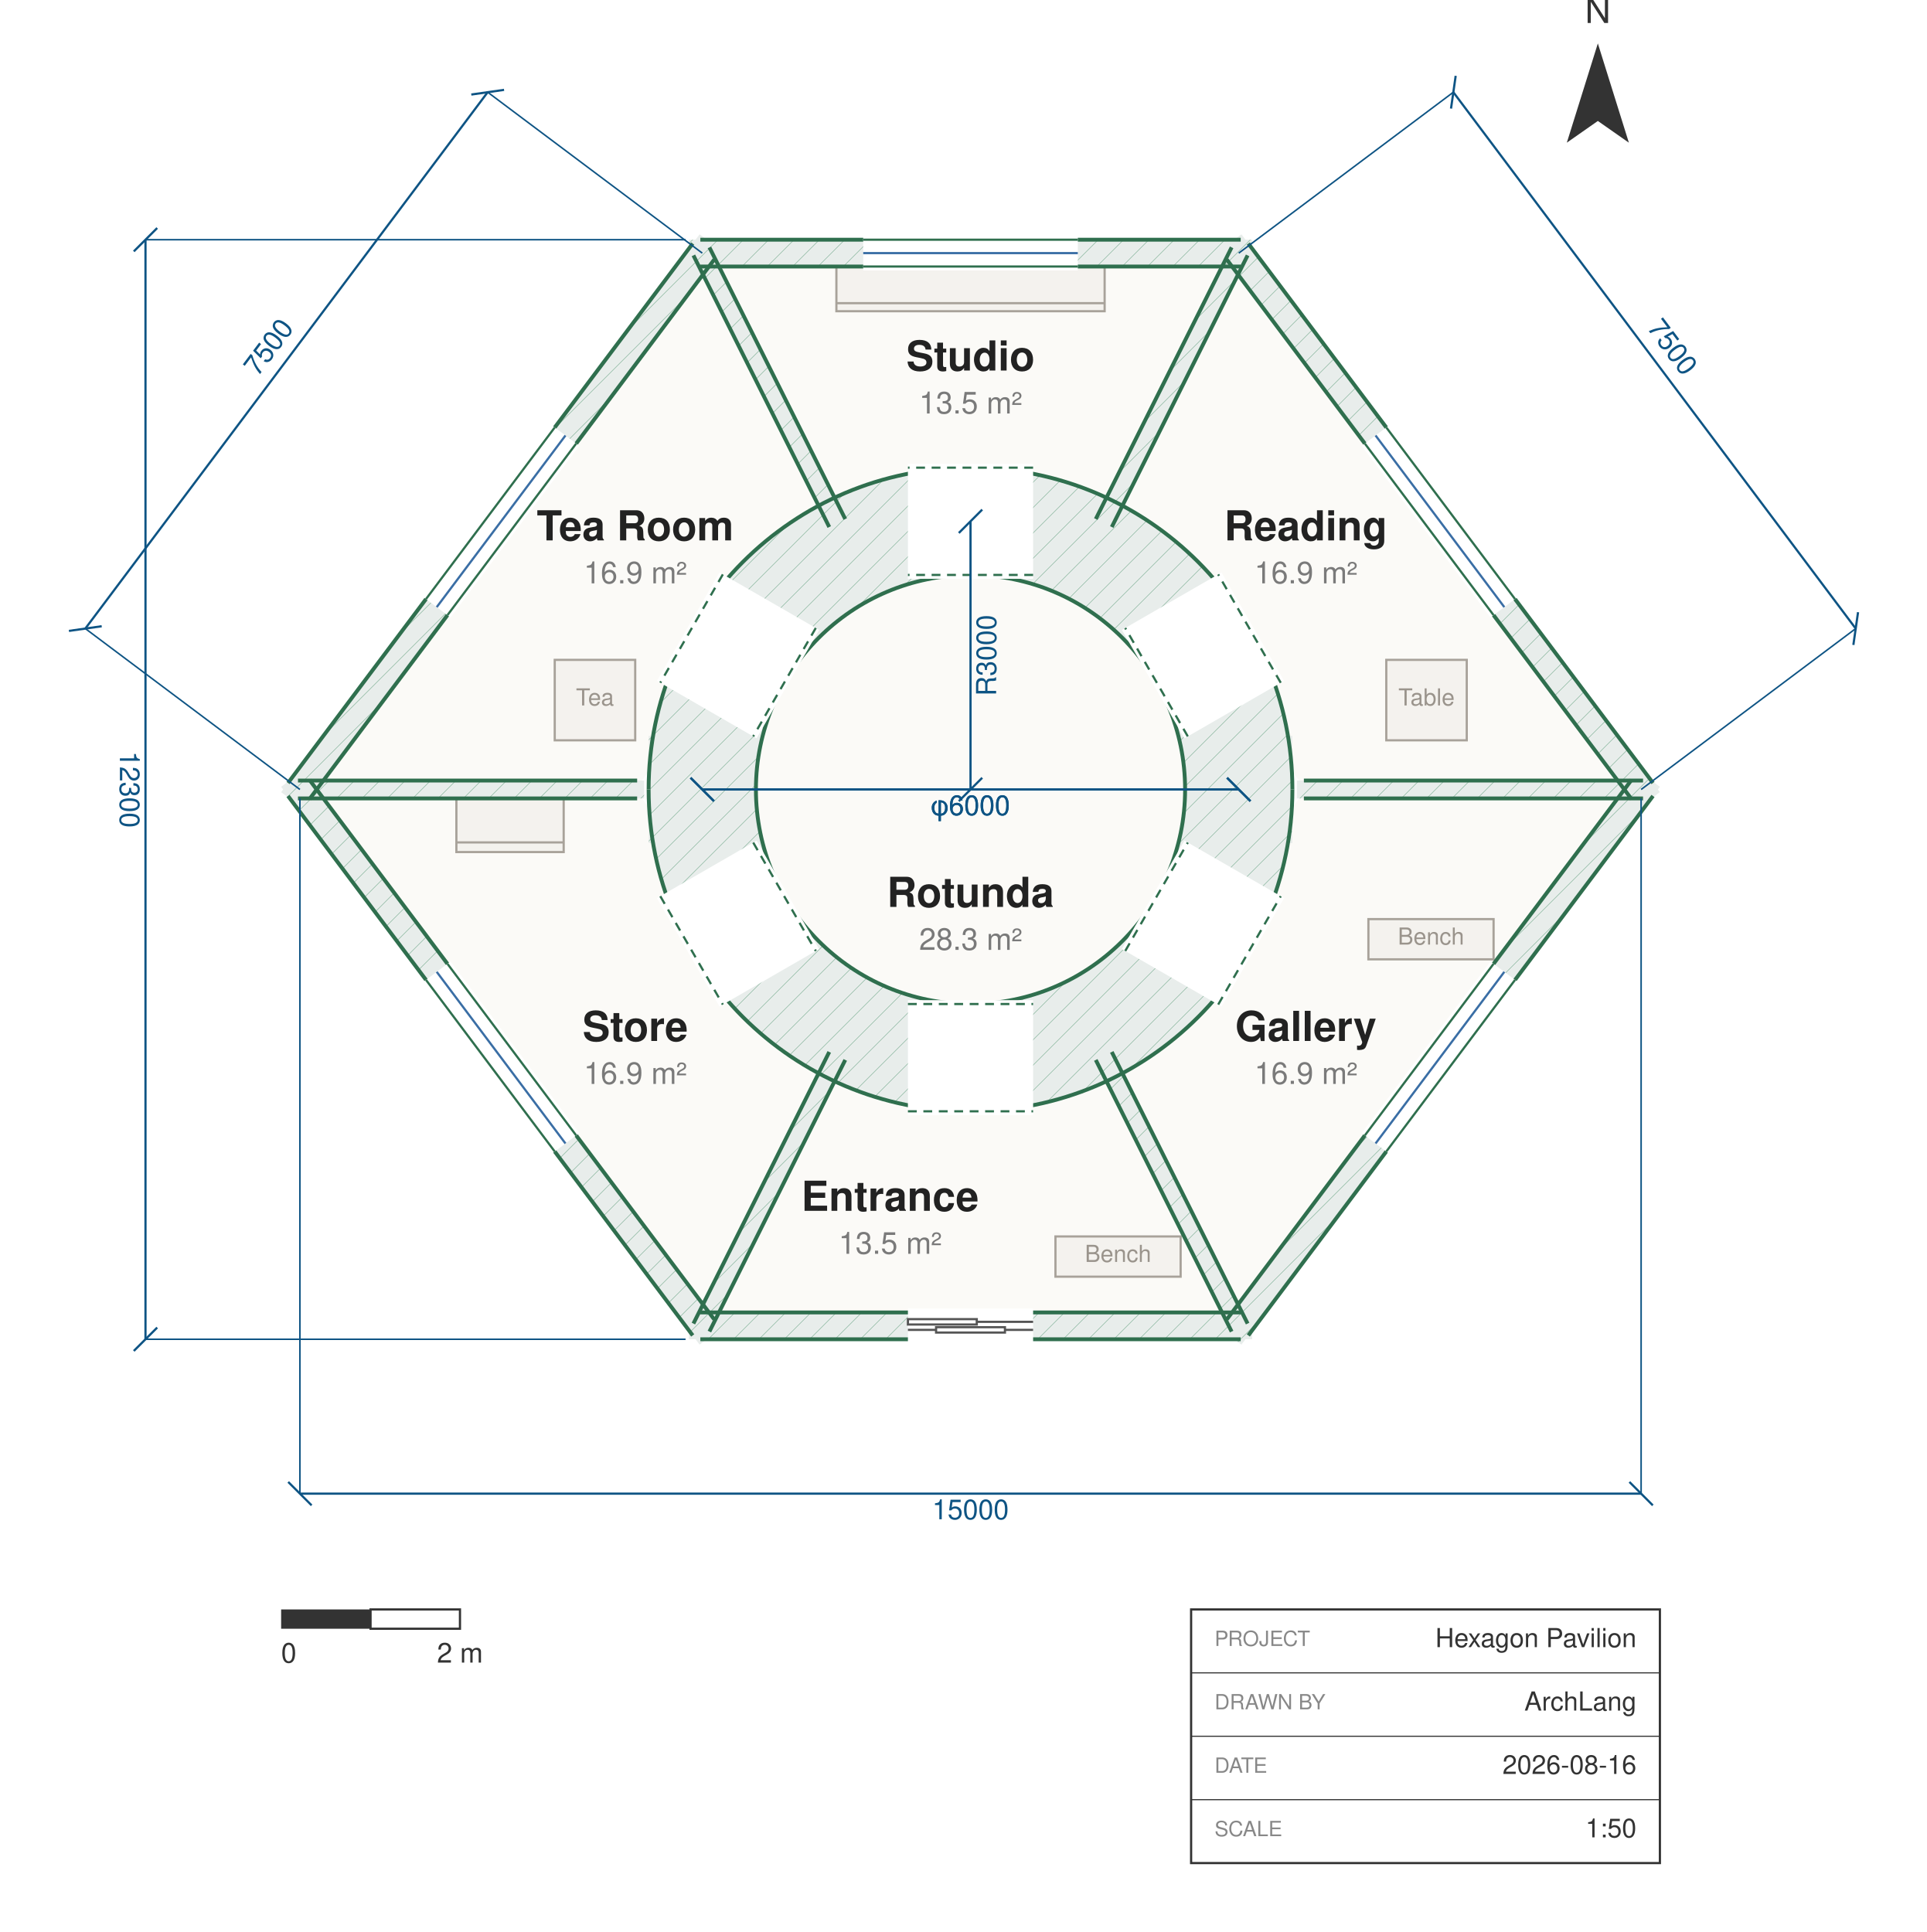
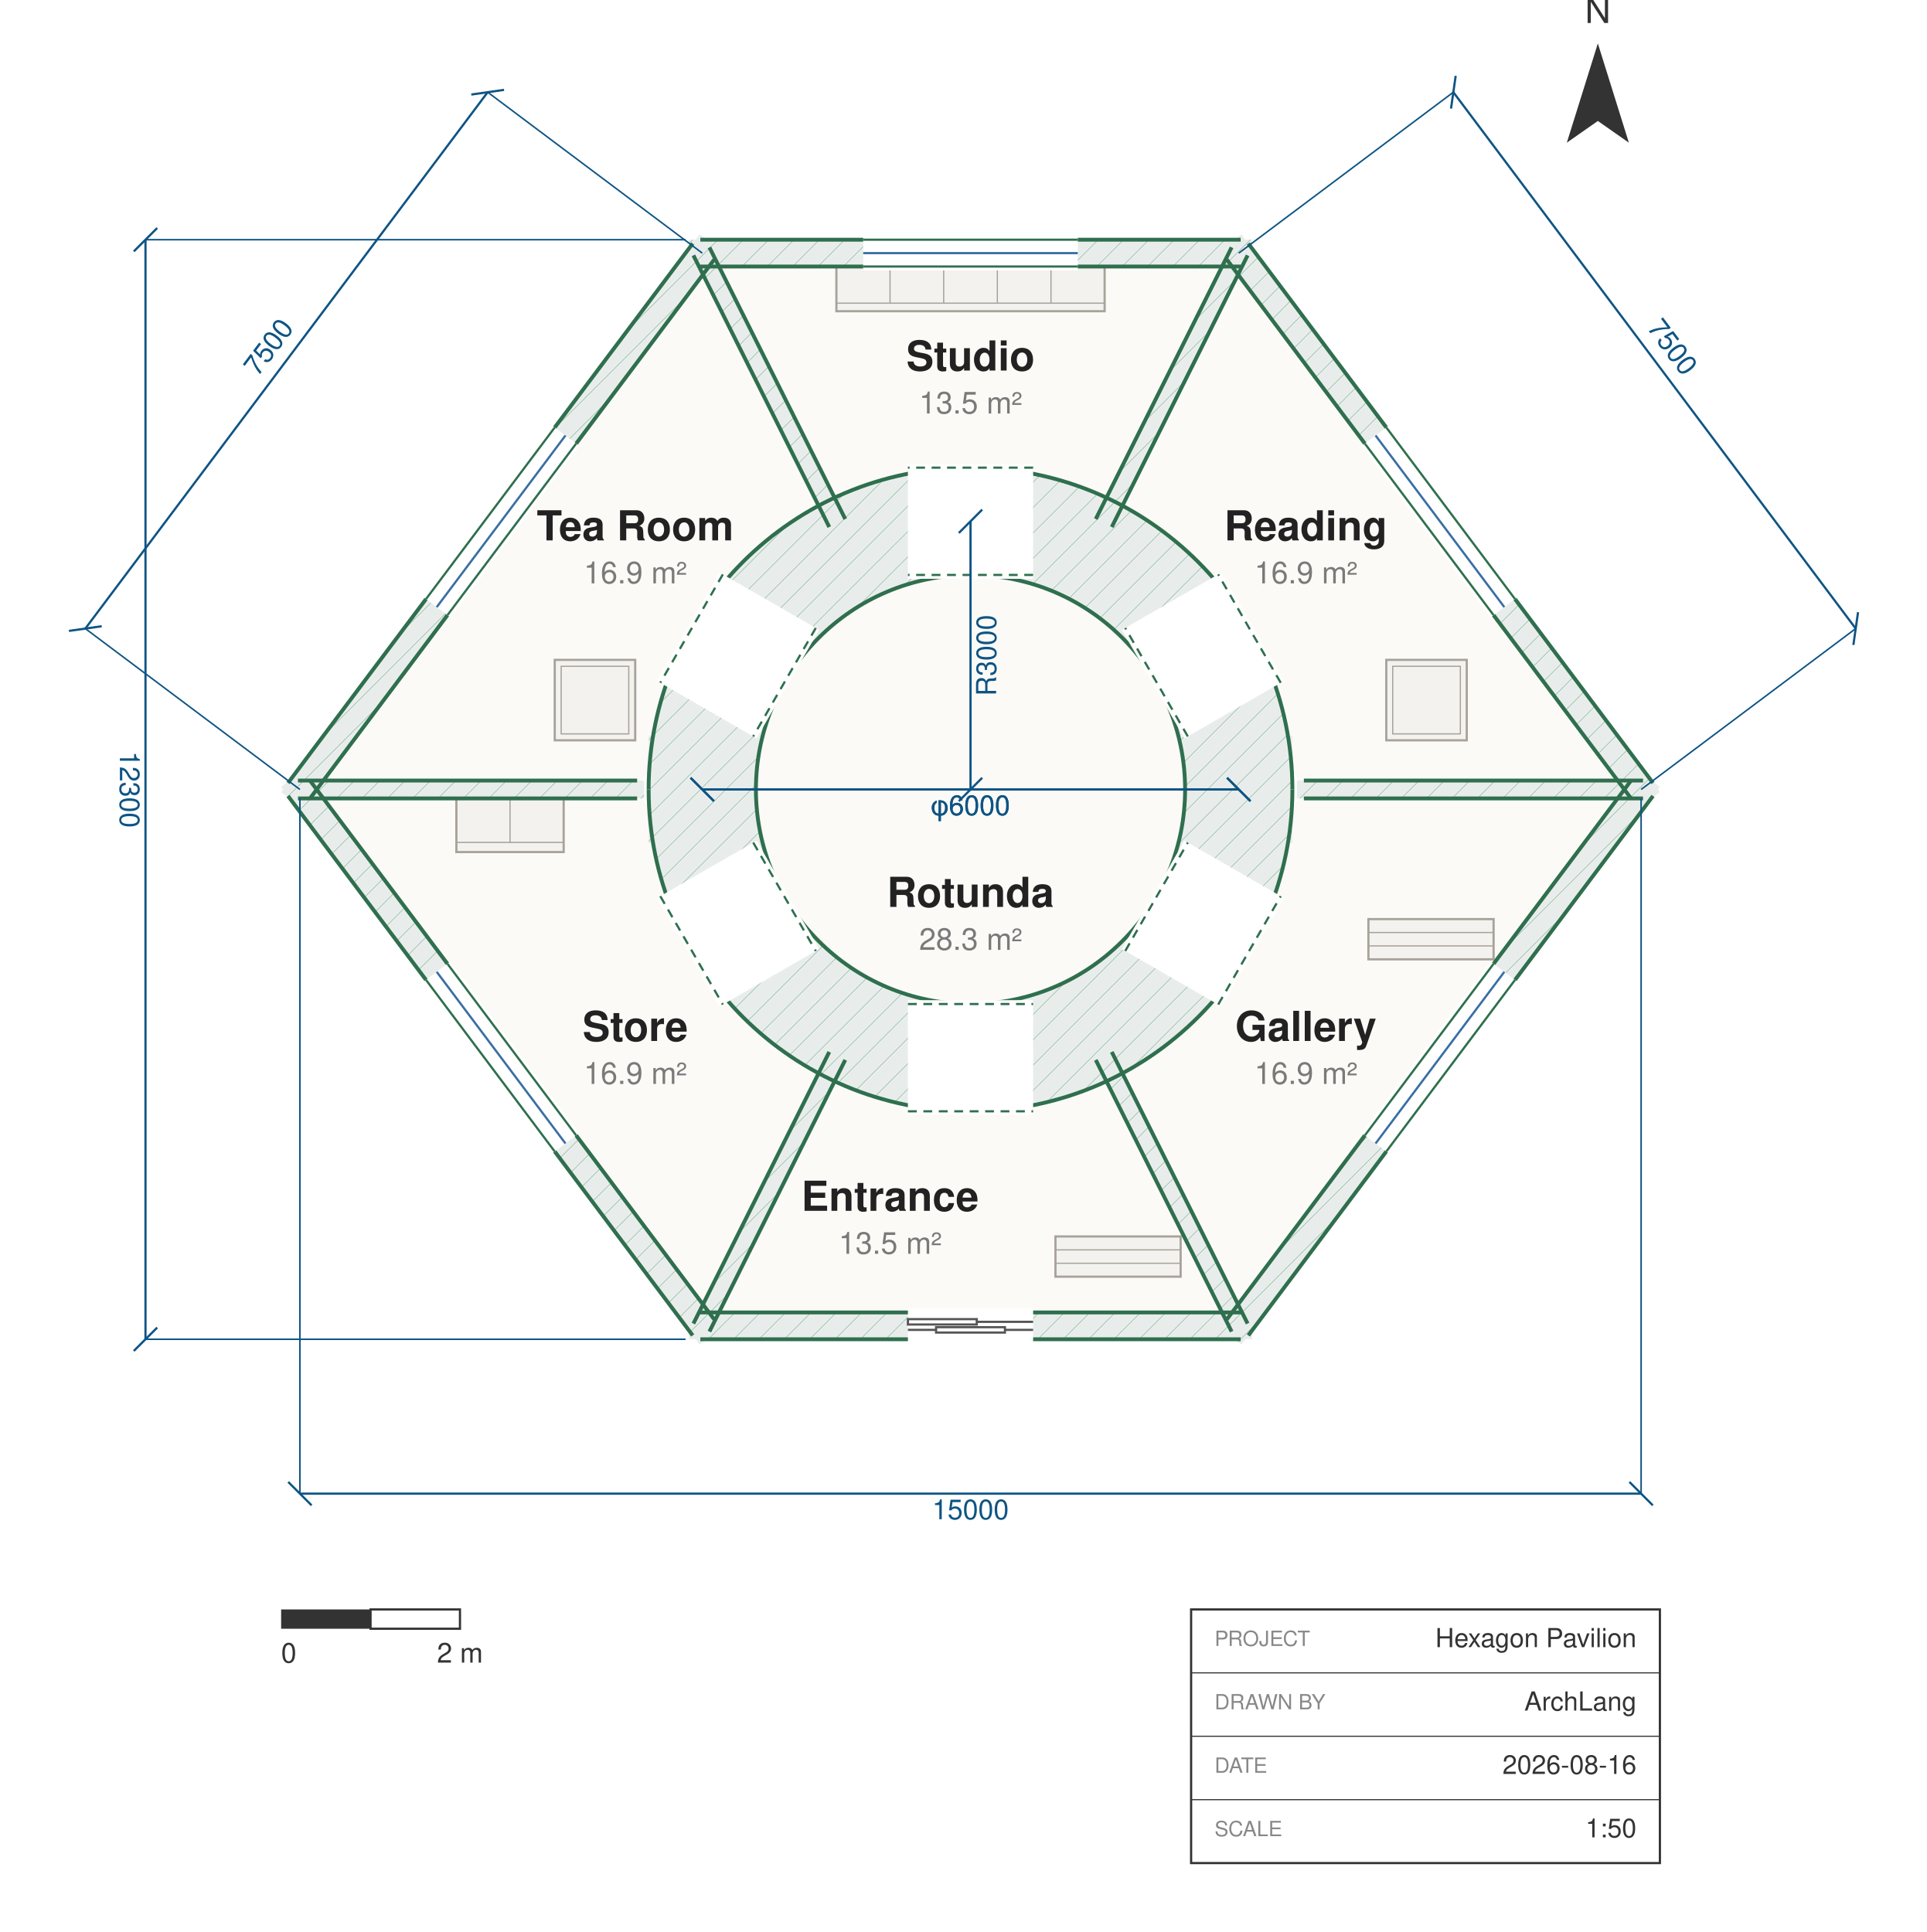
<svg xmlns="http://www.w3.org/2000/svg" viewBox="-2354.18 -1831.4 21551.35 21612" font-family="Helvetica, Arial, sans-serif">
  <defs>
    <pattern id="poche" patternUnits="userSpaceOnUse" width="200.46" height="200.46" patternTransform="rotate(45)">
      <rect width="200.46" height="200.46" fill="#e8edeb" />
      <line x1="0" y1="0" x2="0" y2="200.46" stroke="#a8c8b7" stroke-width="17.27" />
    </pattern>
  </defs>
  <rect x="-2354.18" y="-1831.4" width="21551.35" height="21612" fill="#ffffff" />
  <g id="A-FLOR">
    <circle cx="8500" cy="7000" r="3000" fill="#fbfaf7" />
    <polygon points="16000,7000 11500,1000 10000,4000 12250,7000" fill="#fbfaf7" />
    <polygon points="11500,1000 5500,1000 7000,4000 10000,4000" fill="#fbfaf7" />
    <polygon points="5500,1000 1000,7000 4750,7000 7000,4000" fill="#fbfaf7" />
    <polygon points="1000,7000 5500,13000 7000,10000 4750,7000" fill="#fbfaf7" />
    <polygon points="5500,13000 11500,13000 10000,10000 7000,10000" fill="#fbfaf7" />
    <polygon points="11500,13000 16000,7000 12250,7000 10000,10000" fill="#fbfaf7" />
  </g>
  <g id="A-FURN">
    <polygon points="7000,1150 10000,1150 10000,1650 7000,1650" fill="#f4f2ee" stroke="#a8a29a" stroke-width="24.67" />
-     <line x1="7000" y1="1560" x2="10000" y2="1560" stroke="#a8a29a" stroke-width="24.67" />
+     <line x1="7000" y1="1560" x2="10000" y2="1560" stroke="#a8a29a" stroke-width="13.57" />
+     <line x1="7600" y1="1150" x2="7600" y2="1560" stroke="#a8a29a" stroke-width="13.57" />
+     <line x1="8200" y1="1150" x2="8200" y2="1560" stroke="#a8a29a" stroke-width="13.57" />
+     <line x1="8800" y1="1150" x2="8800" y2="1560" stroke="#a8a29a" stroke-width="13.57" />
+     <line x1="9400" y1="1150" x2="9400" y2="1560" stroke="#a8a29a" stroke-width="13.57" />
    <polygon points="2750,7100 3950,7100 3950,7700 2750,7700" fill="#f4f2ee" stroke="#a8a29a" stroke-width="24.67" />
-     <line x1="2750" y1="7592" x2="3950" y2="7592" stroke="#a8a29a" stroke-width="24.67" />
+     <line x1="2750" y1="7592" x2="3950" y2="7592" stroke="#a8a29a" stroke-width="13.57" />
+     <line x1="3350" y1="7100" x2="3350" y2="7592" stroke="#a8a29a" stroke-width="13.57" />
    <polygon points="13150,5550 14050,5550 14050,6450 13150,6450" fill="#f4f2ee" stroke="#a8a29a" stroke-width="24.67" />
-     <text x="13600" y="6000" font-size="262.14" fill="#9a948c" text-anchor="middle" dominant-baseline="central">Table</text>
+     <polygon points="13222,5622 13978,5622 13978,6378 13222,6378" fill="none" stroke="#a8a29a" stroke-width="13.57" />
    <polygon points="3850,5550 4750,5550 4750,6450 3850,6450" fill="#f4f2ee" stroke="#a8a29a" stroke-width="24.67" />
-     <text x="4300" y="6000" font-size="262.14" fill="#9a948c" text-anchor="middle" dominant-baseline="central">Tea</text>
+     <polygon points="3922,5622 4678,5622 4678,6378 3922,6378" fill="none" stroke="#a8a29a" stroke-width="13.57" />
    <polygon points="12950,8450 14350,8450 14350,8900 12950,8900" fill="#f4f2ee" stroke="#a8a29a" stroke-width="24.67" />
-     <text x="13650" y="8675" font-size="262.14" fill="#9a948c" text-anchor="middle" dominant-baseline="central">Bench</text>
+     <line x1="12950" y1="8600" x2="14350" y2="8600" stroke="#a8a29a" stroke-width="13.57" />
+     <line x1="12950" y1="8750" x2="14350" y2="8750" stroke="#a8a29a" stroke-width="13.57" />
    <polygon points="9450,12000 10850,12000 10850,12450 9450,12450" fill="#f4f2ee" stroke="#a8a29a" stroke-width="24.67" />
-     <text x="10150" y="12225" font-size="262.14" fill="#9a948c" text-anchor="middle" dominant-baseline="central">Bench</text>
+     <line x1="9450" y1="12150" x2="10850" y2="12150" stroke="#a8a29a" stroke-width="13.57" />
+     <line x1="9450" y1="12300" x2="10850" y2="12300" stroke="#a8a29a" stroke-width="13.57" />
  </g>
  <g id="A-WALL">
    <path d="M 16210,7030 L 11530,790 L 11290,970 L 15970,7210 Z" fill="url(#poche)" fill-rule="nonzero" />
    <path d="M 11650,850 L 5350,850 L 5350,1150 L 11650,1150 Z" fill="url(#poche)" fill-rule="nonzero" />
    <path d="M 5470,790 L 790,7030 L 1030,7210 L 5710,970 Z" fill="url(#poche)" fill-rule="nonzero" />
    <path d="M 790,6970 L 5470,13210 L 5710,13030 L 1030,6790 Z" fill="url(#poche)" fill-rule="nonzero" />
    <path d="M 5350,13150 L 11650,13150 L 11650,12850 L 5350,12850 Z" fill="url(#poche)" fill-rule="nonzero" />
    <path d="M 11530,13210 L 16210,6970 L 15970,6790 L 11290,13030 Z" fill="url(#poche)" fill-rule="nonzero" />
    <path d="M 12150,7100 L 16100,7100 L 16100,6900 L 12150,6900 Z" fill="url(#poche)" fill-rule="nonzero" />
    <path d="M 10044.72,4134.16 L 11634.16,955.28 L 11455.28,865.84 L 9865.84,4044.72 Z" fill="url(#poche)" fill-rule="nonzero" />
    <path d="M 7134.16,4044.72 L 5544.72,865.84 L 5365.84,955.28 L 6955.28,4134.16 Z" fill="url(#poche)" fill-rule="nonzero" />
    <path d="M 4850,6900 L 900,6900 L 900,7100 L 4850,7100 Z" fill="url(#poche)" fill-rule="nonzero" />
    <path d="M 6955.28,9865.84 L 5365.84,13044.72 L 5544.72,13134.16 L 7134.16,9955.28 Z" fill="url(#poche)" fill-rule="nonzero" />
    <path d="M 9865.84,9955.28 L 11455.28,13134.16 L 11634.16,13044.72 L 10044.72,9865.84 Z" fill="url(#poche)" fill-rule="nonzero" />
    <path d="M 12100,7600 L 12069.2,6530.11 L 11977.33,6068.25 L 11825.97,5622.34 L 11617.69,5200 L 11356.07,4808.46 L 11045.58,4454.42 L 10691.54,4143.93 L 10300,3882.31 L 9877.66,3674.03 L 9431.75,3522.67 L 8969.89,3430.8 L 8500,3400 L 8030.11,3430.8 L 7568.25,3522.67 L 7122.34,3674.03 L 6700,3882.31 L 6308.46,4143.93 L 5954.42,4454.42 L 5643.93,4808.46 L 5382.31,5200 L 5174.03,5622.34 L 5022.67,6068.25 L 4930.8,6530.11 L 4900,7600 L 6100,7600 L 6120.53,6686.74 L 6181.78,6378.83 L 6282.69,6081.56 L 6421.54,5800 L 6595.95,5538.97 L 6802.94,5302.94 L 7038.97,5095.95 L 7300,4921.54 L 7581.56,4782.69 L 7878.83,4681.78 L 8186.74,4620.53 L 8500,4600 L 8813.26,4620.53 L 9121.17,4681.78 L 9418.44,4782.69 L 9700,4921.54 L 9961.03,5095.95 L 10197.06,5302.94 L 10404.05,5538.97 L 10578.46,5800 L 10717.31,6081.56 L 10818.22,6378.83 L 10879.47,6686.74 L 10900,7600 Z" fill="url(#poche)" fill-rule="nonzero" />
    <path d="M 4900,6400 L 4930.8,7469.89 L 5022.67,7931.75 L 5174.03,8377.66 L 5382.31,8800 L 5643.93,9191.54 L 5954.42,9545.58 L 6308.46,9856.07 L 6700,10117.69 L 7122.34,10325.97 L 7568.25,10477.33 L 8030.11,10569.2 L 8500,10600 L 8969.89,10569.2 L 9431.75,10477.33 L 9877.66,10325.97 L 10300,10117.69 L 10691.54,9856.07 L 11045.58,9545.58 L 11356.07,9191.54 L 11617.69,8800 L 11825.97,8377.66 L 11977.33,7931.75 L 12069.2,7469.89 L 12100,6400 L 10900,6400 L 10879.47,7313.26 L 10818.22,7621.17 L 10717.31,7918.44 L 10578.46,8200 L 10404.05,8461.03 L 10197.06,8697.06 L 9961.03,8904.05 L 9700,9078.46 L 9418.44,9217.31 L 9121.17,9318.22 L 8813.26,9379.47 L 8500,9400 L 8186.74,9379.47 L 7878.83,9318.22 L 7581.56,9217.31 L 7300,9078.46 L 7038.97,8904.05 L 6802.94,8697.06 L 6595.95,8461.03 L 6421.54,8200 L 6282.69,7918.44 L 6181.78,7621.17 L 6120.53,7313.26 L 6100,6400 Z" fill="url(#poche)" fill-rule="nonzero" />
    <line x1="16120" y1="6910" x2="11620" y2="910" stroke="#2f6f4e" stroke-width="43.18" stroke-linecap="square" />
    <line x1="15880" y1="7090" x2="11380" y2="1090" stroke="#2f6f4e" stroke-width="43.18" stroke-linecap="square" />
    <line x1="11500" y1="850" x2="5500" y2="850" stroke="#2f6f4e" stroke-width="43.18" stroke-linecap="square" />
    <line x1="11500" y1="1150" x2="5500" y2="1150" stroke="#2f6f4e" stroke-width="43.18" stroke-linecap="square" />
    <line x1="5380" y1="910" x2="880" y2="6910" stroke="#2f6f4e" stroke-width="43.18" stroke-linecap="square" />
    <line x1="5620" y1="1090" x2="1120" y2="7090" stroke="#2f6f4e" stroke-width="43.18" stroke-linecap="square" />
    <line x1="880" y1="7090" x2="5380" y2="13090" stroke="#2f6f4e" stroke-width="43.18" stroke-linecap="square" />
    <line x1="1120" y1="6910" x2="5620" y2="12910" stroke="#2f6f4e" stroke-width="43.18" stroke-linecap="square" />
    <line x1="5500" y1="13150" x2="11500" y2="13150" stroke="#2f6f4e" stroke-width="43.18" stroke-linecap="square" />
    <line x1="5500" y1="12850" x2="11500" y2="12850" stroke="#2f6f4e" stroke-width="43.18" stroke-linecap="square" />
    <line x1="11620" y1="13090" x2="16120" y2="7090" stroke="#2f6f4e" stroke-width="43.18" stroke-linecap="square" />
    <line x1="11380" y1="12910" x2="15880" y2="6910" stroke="#2f6f4e" stroke-width="43.18" stroke-linecap="square" />
    <line x1="12250" y1="7100" x2="16000" y2="7100" stroke="#2f6f4e" stroke-width="43.18" stroke-linecap="square" />
    <line x1="12250" y1="6900" x2="16000" y2="6900" stroke="#2f6f4e" stroke-width="43.18" stroke-linecap="square" />
    <line x1="10089.44" y1="4044.72" x2="11589.44" y2="1044.72" stroke="#2f6f4e" stroke-width="43.18" stroke-linecap="square" />
    <line x1="9910.56" y1="3955.28" x2="11410.56" y2="955.28" stroke="#2f6f4e" stroke-width="43.18" stroke-linecap="square" />
    <line x1="7089.44" y1="3955.28" x2="5589.44" y2="955.28" stroke="#2f6f4e" stroke-width="43.18" stroke-linecap="square" />
    <line x1="6910.56" y1="4044.72" x2="5410.56" y2="1044.72" stroke="#2f6f4e" stroke-width="43.18" stroke-linecap="square" />
    <line x1="4750" y1="6900" x2="1000" y2="6900" stroke="#2f6f4e" stroke-width="43.18" stroke-linecap="square" />
    <line x1="4750" y1="7100" x2="1000" y2="7100" stroke="#2f6f4e" stroke-width="43.18" stroke-linecap="square" />
    <line x1="6910.56" y1="9955.28" x2="5410.56" y2="12955.28" stroke="#2f6f4e" stroke-width="43.18" stroke-linecap="square" />
    <line x1="7089.44" y1="10044.72" x2="5589.44" y2="13044.72" stroke="#2f6f4e" stroke-width="43.18" stroke-linecap="square" />
    <line x1="9910.56" y1="10044.72" x2="11410.56" y2="13044.72" stroke="#2f6f4e" stroke-width="43.18" stroke-linecap="square" />
    <line x1="10089.44" y1="9955.28" x2="11589.44" y2="12955.28" stroke="#2f6f4e" stroke-width="43.18" stroke-linecap="square" />
    <path d="M 12100,7000 A 3600 3600 0 0 0 8500,3400" fill="none" stroke="#2f6f4e" stroke-width="43.18" />
    <path d="M 8500,3400 A 3600 3600 0 0 0 4900,7000" fill="none" stroke="#2f6f4e" stroke-width="43.18" />
    <path d="M 10900,7000 A 2400 2400 0 0 0 8500,4600" fill="none" stroke="#2f6f4e" stroke-width="43.18" />
    <path d="M 8500,4600 A 2400 2400 0 0 0 6100,7000" fill="none" stroke="#2f6f4e" stroke-width="43.18" />
    <path d="M 4900,7000 A 3600 3600 0 0 0 8500,10600" fill="none" stroke="#2f6f4e" stroke-width="43.18" />
    <path d="M 8500,10600 A 3600 3600 0 0 0 12100,7000" fill="none" stroke="#2f6f4e" stroke-width="43.18" />
    <path d="M 6100,7000 A 2400 2400 0 0 0 8500,9400" fill="none" stroke="#2f6f4e" stroke-width="43.18" />
    <path d="M 8500,9400 A 2400 2400 0 0 0 10900,7000" fill="none" stroke="#2f6f4e" stroke-width="43.18" />
  </g>
  <g id="A-DOOR">
    <polygon points="7800,13193.18 9200,13193.18 9200,12806.82 7800,12806.82" fill="#ffffff" />
    <line x1="7800" y1="13045" x2="9200" y2="13045" stroke="#555555" stroke-width="24.67" />
    <line x1="7800" y1="12955" x2="9200" y2="12955" stroke="#555555" stroke-width="24.67" />
    <polygon points="7800,12925 8570,12925 8570,12985 7800,12985" fill="#ffffff" stroke="#555555" stroke-width="24.67" />
    <polygon points="8115,13015 8885,13015 8885,13075 8115,13075" fill="#ffffff" stroke="#555555" stroke-width="24.67" />
    <polygon points="12006.92,5784.92 11307.3,4572.26 10193.08,5215.08 10892.7,6427.74" fill="#ffffff" />
    <line x1="11969.52" y1="5806.5" x2="11269.91" y2="4593.84" stroke="#2f6f4e" stroke-width="24.67" stroke-dasharray="98.69 74.02" />
    <line x1="10930.09" y1="6406.16" x2="10230.48" y2="5193.5" stroke="#2f6f4e" stroke-width="24.67" stroke-dasharray="98.69 74.02" />
    <polygon points="9200,3356.82 7800,3356.82 7800,4643.18 9200,4643.18" fill="#ffffff" />
    <line x1="9200" y1="3400" x2="7800" y2="3400" stroke="#2f6f4e" stroke-width="24.67" stroke-dasharray="98.69 74.02" />
    <line x1="9200" y1="4600" x2="7800" y2="4600" stroke="#2f6f4e" stroke-width="24.67" stroke-dasharray="98.69 74.02" />
    <polygon points="5692.7,4572.26 4993.08,5784.92 6107.3,6427.74 6806.92,5215.08" fill="#ffffff" />
    <line x1="5730.09" y1="4593.84" x2="5030.48" y2="5806.5" stroke="#2f6f4e" stroke-width="24.67" stroke-dasharray="98.69 74.02" />
    <line x1="6769.52" y1="5193.5" x2="6069.91" y2="6406.16" stroke="#2f6f4e" stroke-width="24.67" stroke-dasharray="98.69 74.02" />
    <polygon points="4993.08,8215.08 5692.7,9427.74 6806.92,8784.92 6107.3,7572.26" fill="#ffffff" />
    <line x1="5030.48" y1="8193.5" x2="5730.09" y2="9406.16" stroke="#2f6f4e" stroke-width="24.67" stroke-dasharray="98.69 74.02" />
    <line x1="6069.91" y1="7593.84" x2="6769.52" y2="8806.5" stroke="#2f6f4e" stroke-width="24.67" stroke-dasharray="98.69 74.02" />
    <polygon points="7800,10643.18 9200,10643.18 9200,9356.82 7800,9356.82" fill="#ffffff" />
    <line x1="7800" y1="10600" x2="9200" y2="10600" stroke="#2f6f4e" stroke-width="24.67" stroke-dasharray="98.69 74.02" />
    <line x1="7800" y1="9400" x2="9200" y2="9400" stroke="#2f6f4e" stroke-width="24.67" stroke-dasharray="98.69 74.02" />
    <polygon points="11307.3,9427.74 12006.92,8215.08 10892.7,7572.26 10193.08,8784.92" fill="#ffffff" />
    <line x1="11269.91" y1="9406.16" x2="11969.52" y2="8193.5" stroke="#2f6f4e" stroke-width="24.67" stroke-dasharray="98.69 74.02" />
    <line x1="10230.48" y1="8806.5" x2="10930.09" y2="7593.84" stroke="#2f6f4e" stroke-width="24.67" stroke-dasharray="98.69 74.02" />
  </g>
  <g id="A-GLAZ">
    <polygon points="14624.54,4844.09 13184.54,2924.09 12875.46,3155.91 14315.46,5075.91" fill="#ffffff" />
    <line x1="14590" y1="4870" x2="13150" y2="2950" stroke="#2f6f4e" stroke-width="24.67" />
    <line x1="14350" y1="5050" x2="12910" y2="3130" stroke="#2f6f4e" stroke-width="24.67" />
    <line x1="14470" y1="4960" x2="13030" y2="3040" stroke="#3a6ea5" stroke-width="24.67" />
    <polygon points="9700,806.82 7300,806.82 7300,1193.18 9700,1193.18" fill="#ffffff" />
    <line x1="9700" y1="850" x2="7300" y2="850" stroke="#2f6f4e" stroke-width="24.67" />
    <line x1="9700" y1="1150" x2="7300" y2="1150" stroke="#2f6f4e" stroke-width="24.67" />
    <line x1="9700" y1="1000" x2="7300" y2="1000" stroke="#3a6ea5" stroke-width="24.67" />
    <polygon points="3815.46,2924.09 2375.46,4844.09 2684.54,5075.91 4124.54,3155.91" fill="#ffffff" />
    <line x1="3850" y1="2950" x2="2410" y2="4870" stroke="#2f6f4e" stroke-width="24.67" />
    <line x1="4090" y1="3130" x2="2650" y2="5050" stroke="#2f6f4e" stroke-width="24.67" />
    <line x1="3970" y1="3040" x2="2530" y2="4960" stroke="#3a6ea5" stroke-width="24.67" />
    <polygon points="2375.46,9155.91 3815.46,11075.91 4124.54,10844.09 2684.54,8924.09" fill="#ffffff" />
    <line x1="2410" y1="9130" x2="3850" y2="11050" stroke="#2f6f4e" stroke-width="24.67" />
    <line x1="2650" y1="8950" x2="4090" y2="10870" stroke="#2f6f4e" stroke-width="24.67" />
    <line x1="2530" y1="9040" x2="3970" y2="10960" stroke="#3a6ea5" stroke-width="24.67" />
    <polygon points="13184.54,11075.91 14624.54,9155.91 14315.46,8924.09 12875.46,10844.09" fill="#ffffff" />
    <line x1="13150" y1="11050" x2="14590" y2="9130" stroke="#2f6f4e" stroke-width="24.67" />
    <line x1="12910" y1="10870" x2="14350" y2="8950" stroke="#2f6f4e" stroke-width="24.67" />
    <line x1="13030" y1="10960" x2="14470" y2="9040" stroke="#3a6ea5" stroke-width="24.67" />
  </g>
  <g id="A-ANNO-TEXT">
    <text x="8500" y="8207.48" font-size="462.6" fill="#222222" text-anchor="middle" dominant-baseline="central" font-weight="600">Rotunda</text>
    <text x="8500" y="8716.34" font-size="339.24" fill="#7a7a7a" text-anchor="middle" dominant-baseline="central">28.3 m²</text>
    <text x="12250" y="4107.48" font-size="462.6" fill="#222222" text-anchor="middle" dominant-baseline="central" font-weight="600">Reading</text>
    <text x="12250" y="4616.34" font-size="339.24" fill="#7a7a7a" text-anchor="middle" dominant-baseline="central">16.9 m²</text>
    <text x="8500" y="2207.48" font-size="462.6" fill="#222222" text-anchor="middle" dominant-baseline="central" font-weight="600">Studio</text>
    <text x="8500" y="2716.34" font-size="339.24" fill="#7a7a7a" text-anchor="middle" dominant-baseline="central">13.5 m²</text>
    <text x="4750" y="4107.48" font-size="462.6" fill="#222222" text-anchor="middle" dominant-baseline="central" font-weight="600">Tea Room</text>
    <text x="4750" y="4616.34" font-size="339.24" fill="#7a7a7a" text-anchor="middle" dominant-baseline="central">16.9 m²</text>
    <text x="4750" y="9707.48" font-size="462.6" fill="#222222" text-anchor="middle" dominant-baseline="central" font-weight="600">Store</text>
    <text x="4750" y="10216.34" font-size="339.24" fill="#7a7a7a" text-anchor="middle" dominant-baseline="central">16.9 m²</text>
    <text x="7600" y="11607.48" font-size="462.6" fill="#222222" text-anchor="middle" dominant-baseline="central" font-weight="600">Entrance</text>
    <text x="7600" y="12116.34" font-size="339.24" fill="#7a7a7a" text-anchor="middle" dominant-baseline="central">13.5 m²</text>
    <text x="12250" y="9707.48" font-size="462.6" fill="#222222" text-anchor="middle" dominant-baseline="central" font-weight="600">Gallery</text>
    <text x="12250" y="10216.34" font-size="339.24" fill="#7a7a7a" text-anchor="middle" dominant-baseline="central">16.9 m²</text>
  </g>
  <g id="A-ANNO-DIMS">
    <line x1="5500" y1="7000" x2="11500" y2="7000" stroke="#0E5484" stroke-width="24.67" />
    <line x1="5630.84" y1="7130.84" x2="5369.16" y2="6869.16" stroke="#0E5484" stroke-width="24.67" />
    <line x1="11630.84" y1="7130.84" x2="11369.16" y2="6869.16" stroke="#0E5484" stroke-width="24.67" />
    <text x="8500" y="7215.88" font-size="308.4" fill="#0E5484" text-anchor="middle" dominant-baseline="central" transform="rotate(0 8500 7215.88)">φ6000</text>
    <line x1="16000" y1="7000" x2="18400" y2="5200" stroke="#0E5484" stroke-width="17.27" />
    <line x1="11500" y1="1000" x2="13900" y2="-800" stroke="#0E5484" stroke-width="17.27" />
    <line x1="18400" y1="5200" x2="13900" y2="-800" stroke="#0E5484" stroke-width="24.67" />
    <line x1="18426.17" y1="5016.82" x2="18373.83" y2="5383.18" stroke="#0E5484" stroke-width="24.67" />
    <line x1="13926.17" y1="-983.18" x2="13873.83" y2="-616.82" stroke="#0E5484" stroke-width="24.67" />
    <text x="16322.7" y="2070.47" font-size="308.4" fill="#0E5484" text-anchor="middle" dominant-baseline="central" transform="rotate(53.13 16322.7 2070.47)">7500</text>
    <line x1="5500" y1="1000" x2="3100" y2="-800" stroke="#0E5484" stroke-width="17.27" />
    <line x1="1000" y1="7000" x2="-1400" y2="5200" stroke="#0E5484" stroke-width="17.27" />
    <line x1="3100" y1="-800" x2="-1400" y2="5200" stroke="#0E5484" stroke-width="24.67" />
    <line x1="2916.82" y1="-773.83" x2="3283.18" y2="-826.17" stroke="#0E5484" stroke-width="24.67" />
    <line x1="-1583.18" y1="5226.17" x2="-1216.82" y2="5173.83" stroke="#0E5484" stroke-width="24.67" />
    <text x="677.3" y="2070.47" font-size="308.4" fill="#0E5484" text-anchor="middle" dominant-baseline="central" transform="rotate(-53.13 677.3 2070.47)">7500</text>
    <line x1="1000" y1="7100" x2="1000" y2="14877.04" stroke="#0E5484" stroke-width="17.27" />
    <line x1="16000" y1="7100" x2="16000" y2="14877.04" stroke="#0E5484" stroke-width="17.27" />
    <line x1="1000" y1="14877.04" x2="16000" y2="14877.04" stroke="#0E5484" stroke-width="24.67" />
    <line x1="1130.84" y1="15007.88" x2="869.16" y2="14746.2" stroke="#0E5484" stroke-width="24.67" />
    <line x1="16130.84" y1="15007.88" x2="15869.16" y2="14746.2" stroke="#0E5484" stroke-width="24.67" />
    <text x="8500" y="15092.92" font-size="308.4" fill="#0E5484" text-anchor="middle" dominant-baseline="central" transform="rotate(0 8500 15092.92)">15000</text>
    <line x1="5313.2" y1="850" x2="-727.04" y2="850" stroke="#0E5484" stroke-width="17.27" />
    <line x1="5313.2" y1="13150" x2="-727.04" y2="13150" stroke="#0E5484" stroke-width="17.27" />
    <line x1="-727.04" y1="850" x2="-727.04" y2="13150" stroke="#0E5484" stroke-width="24.67" />
    <line x1="-857.88" y1="980.84" x2="-596.2" y2="719.16" stroke="#0E5484" stroke-width="24.67" />
    <line x1="-857.88" y1="13280.84" x2="-596.2" y2="13019.16" stroke="#0E5484" stroke-width="24.67" />
    <text x="-942.92" y="7000" font-size="308.4" fill="#0E5484" text-anchor="middle" dominant-baseline="central" transform="rotate(90 -942.92 7000)">12300</text>
    <line x1="8500" y1="7000" x2="8500" y2="4000" stroke="#0E5484" stroke-width="24.67" />
    <line x1="8630.84" y1="6869.16" x2="8369.16" y2="7130.84" stroke="#0E5484" stroke-width="24.67" />
    <line x1="8630.84" y1="3869.16" x2="8369.16" y2="4130.84" stroke="#0E5484" stroke-width="24.67" />
    <text x="8715.88" y="5500" font-size="308.4" fill="#0E5484" text-anchor="middle" dominant-baseline="central" transform="rotate(-90 8715.88 5500)">R3000</text>
    <line x1="5500" y1="7000" x2="11500" y2="7000" stroke="#0E5484" stroke-width="24.67" />
    <line x1="5630.84" y1="7130.84" x2="5369.16" y2="6869.16" stroke="#0E5484" stroke-width="24.67" />
    <line x1="11630.84" y1="7130.84" x2="11369.16" y2="6869.16" stroke="#0E5484" stroke-width="24.67" />
    <text x="8500" y="7215.88" font-size="308.4" fill="#0E5484" text-anchor="middle" dominant-baseline="central" transform="rotate(0 8500 7215.88)">φ6000</text>
  </g>
  <g>
    <polygon points="15516.1,-1345.67 15169.15,-235.43 15516.1,-478.3 15863.05,-235.43" fill="#333333" transform="rotate(0 15516.1 -651.77)" />
    <text x="15516.1" y="-1666.41" font-size="400.92" fill="#333333" text-anchor="middle" dominant-baseline="central">N</text>
  </g>
  <g>
    <rect x="790" y="16172.32" width="1000" height="215.88" fill="#333333" />
    <rect x="1790" y="16172.32" width="1000" height="215.88" fill="none" stroke="#333333" stroke-width="24.67" />
    <text x="790" y="16696.6" font-size="308.4" fill="#333333" text-anchor="start" dominant-baseline="central">0</text>
    <text x="2790" y="16696.6" font-size="308.4" fill="#333333" text-anchor="middle" dominant-baseline="central">2 m</text>
  </g>
  <g>
    <rect x="10967.2" y="16172.32" width="5242.8" height="2837.28" fill="none" stroke="#333333" stroke-width="24.67" />
    <text x="11229.34" y="16526.98" font-size="234.38" fill="#888888" dominant-baseline="central">PROJECT</text>
    <text x="15947.86" y="16526.98" font-size="292.98" fill="#333333" text-anchor="end" dominant-baseline="central">Hexagon Pavilion</text>
    <text x="11229.34" y="17236.3" font-size="234.38" fill="#888888" dominant-baseline="central">DRAWN BY</text>
    <text x="15947.86" y="17236.3" font-size="292.98" fill="#333333" text-anchor="end" dominant-baseline="central">ArchLang</text>
    <line x1="10967.2" y1="16881.64" x2="16210" y2="16881.64" stroke="#333333" stroke-width="12.34" />
    <text x="11229.34" y="17945.62" font-size="234.38" fill="#888888" dominant-baseline="central">DATE</text>
    <text x="15947.86" y="17945.62" font-size="292.98" fill="#333333" text-anchor="end" dominant-baseline="central">2026-08-16</text>
    <line x1="10967.2" y1="17590.96" x2="16210" y2="17590.96" stroke="#333333" stroke-width="12.34" />
    <text x="11229.34" y="18654.94" font-size="234.38" fill="#888888" dominant-baseline="central">SCALE</text>
    <text x="15947.86" y="18654.94" font-size="292.98" fill="#333333" text-anchor="end" dominant-baseline="central">1:50</text>
    <line x1="10967.2" y1="18300.28" x2="16210" y2="18300.28" stroke="#333333" stroke-width="12.34" />
  </g>
</svg>
